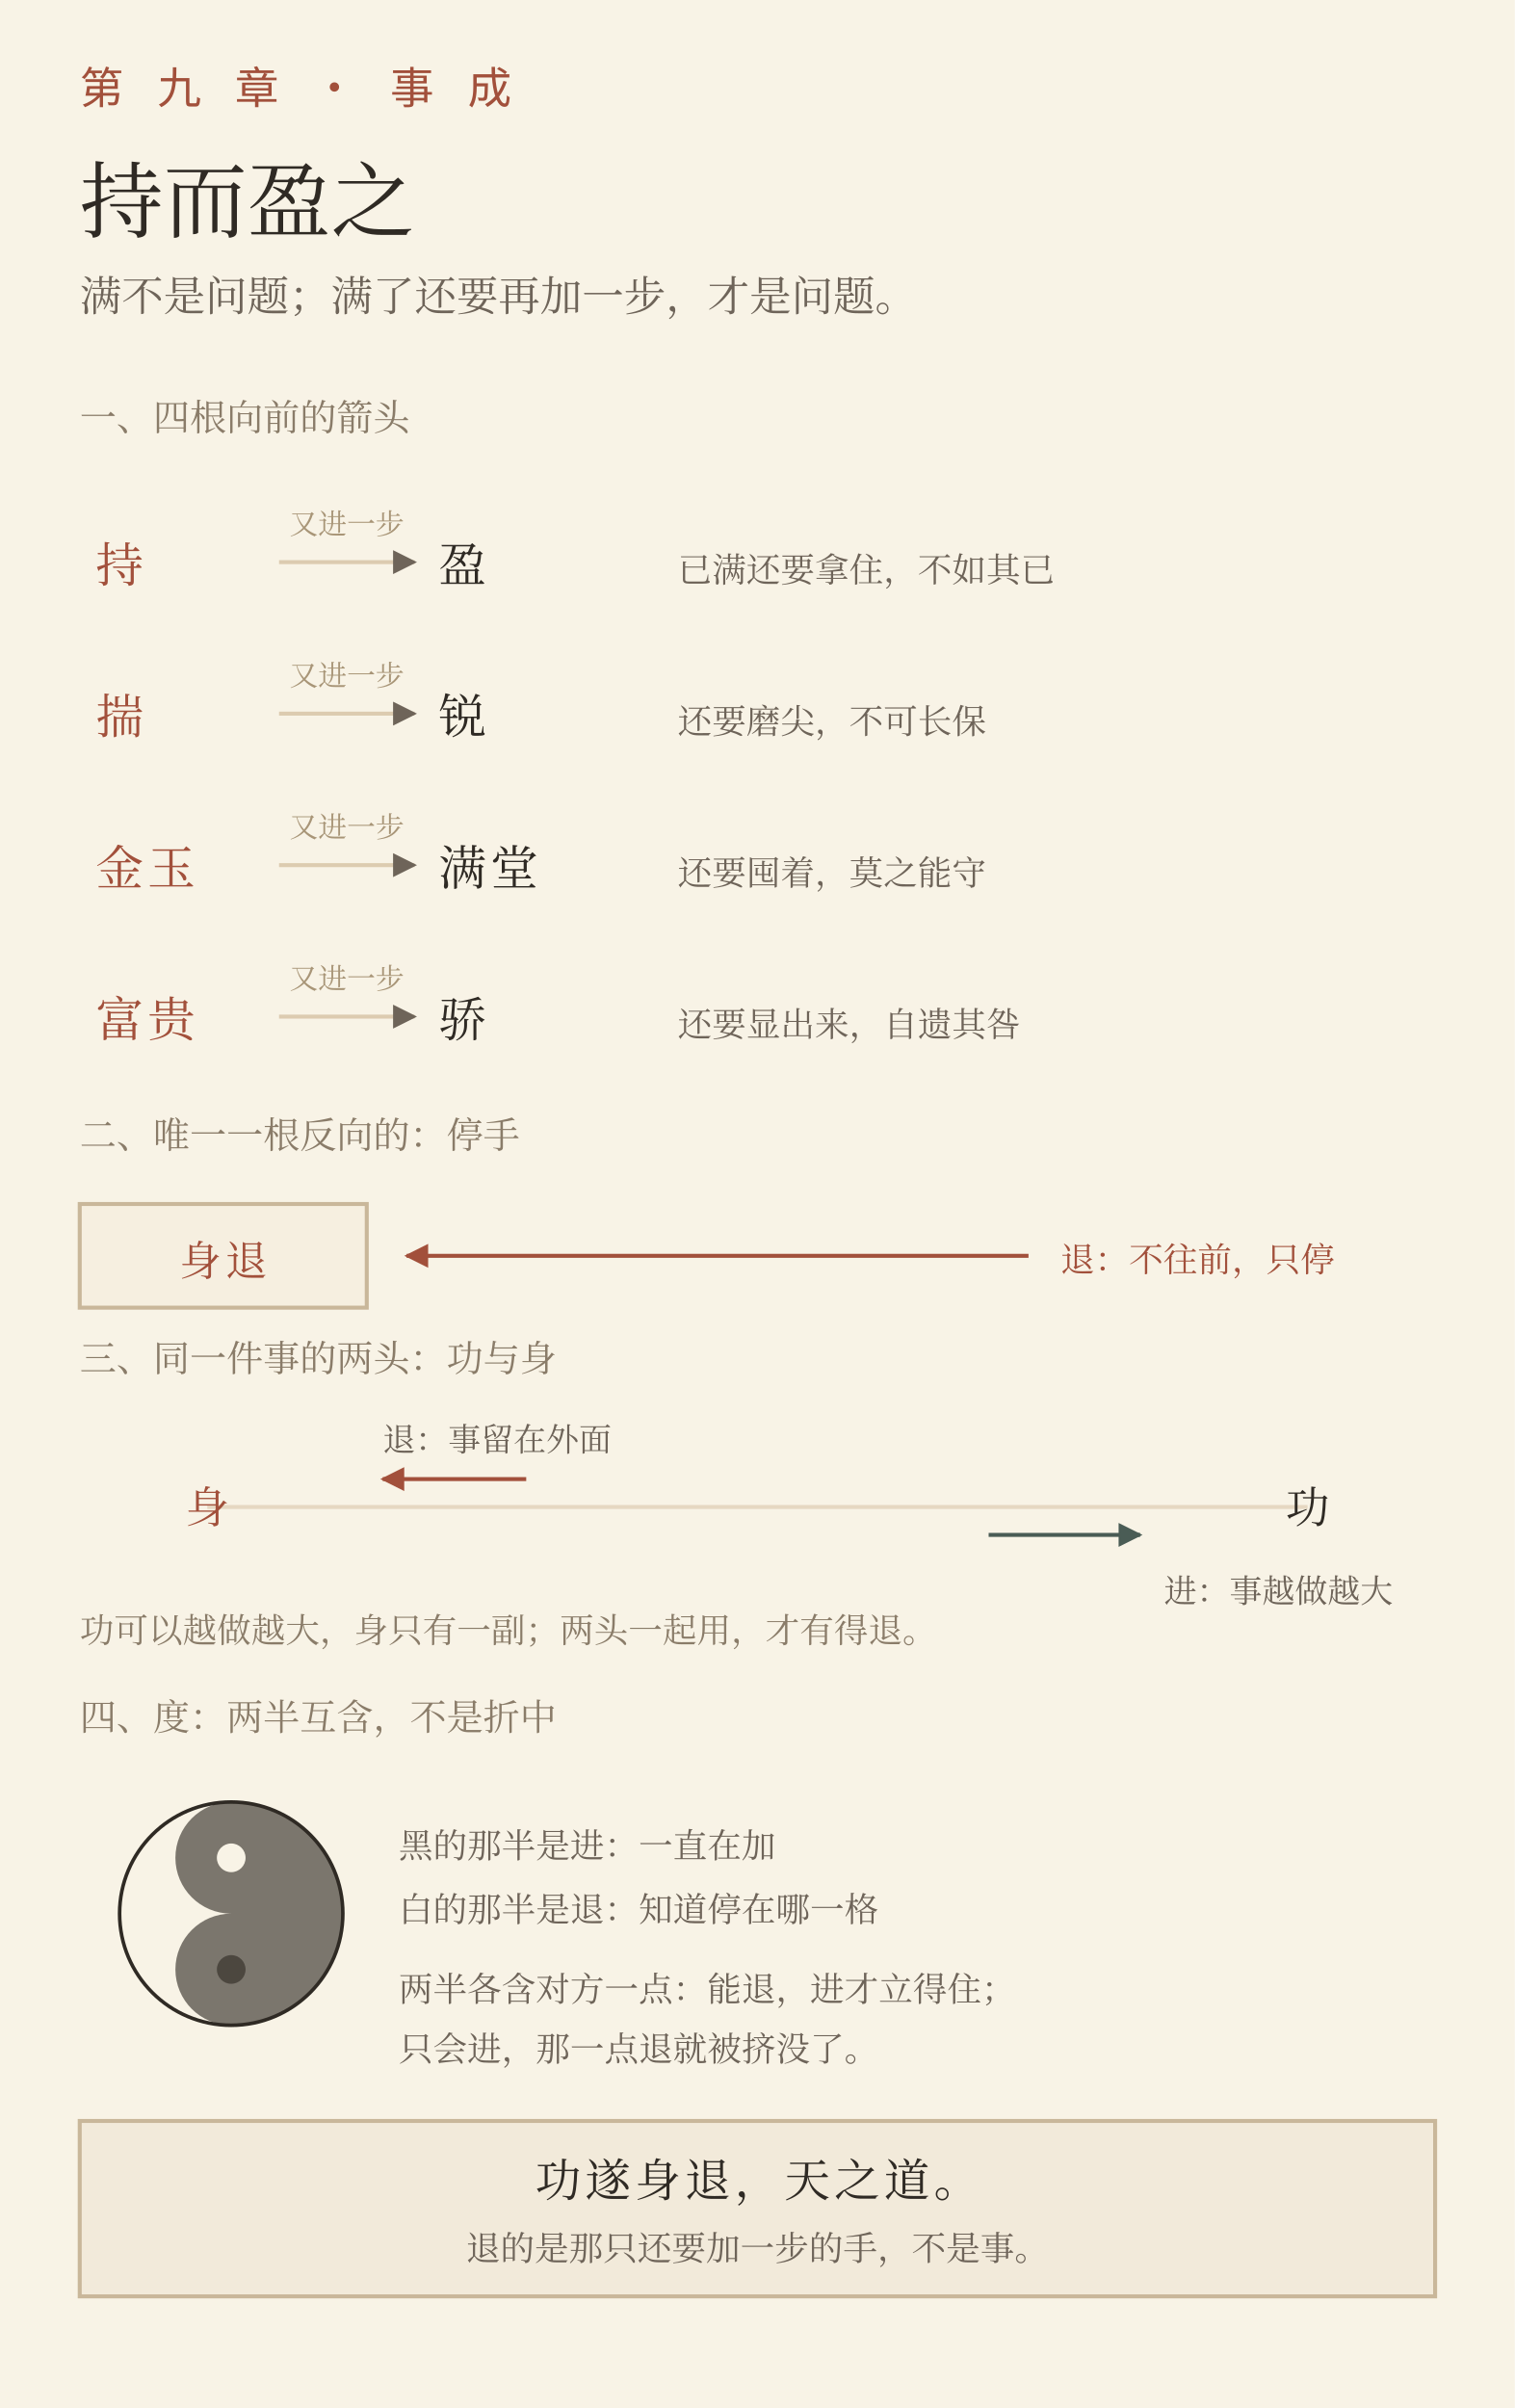
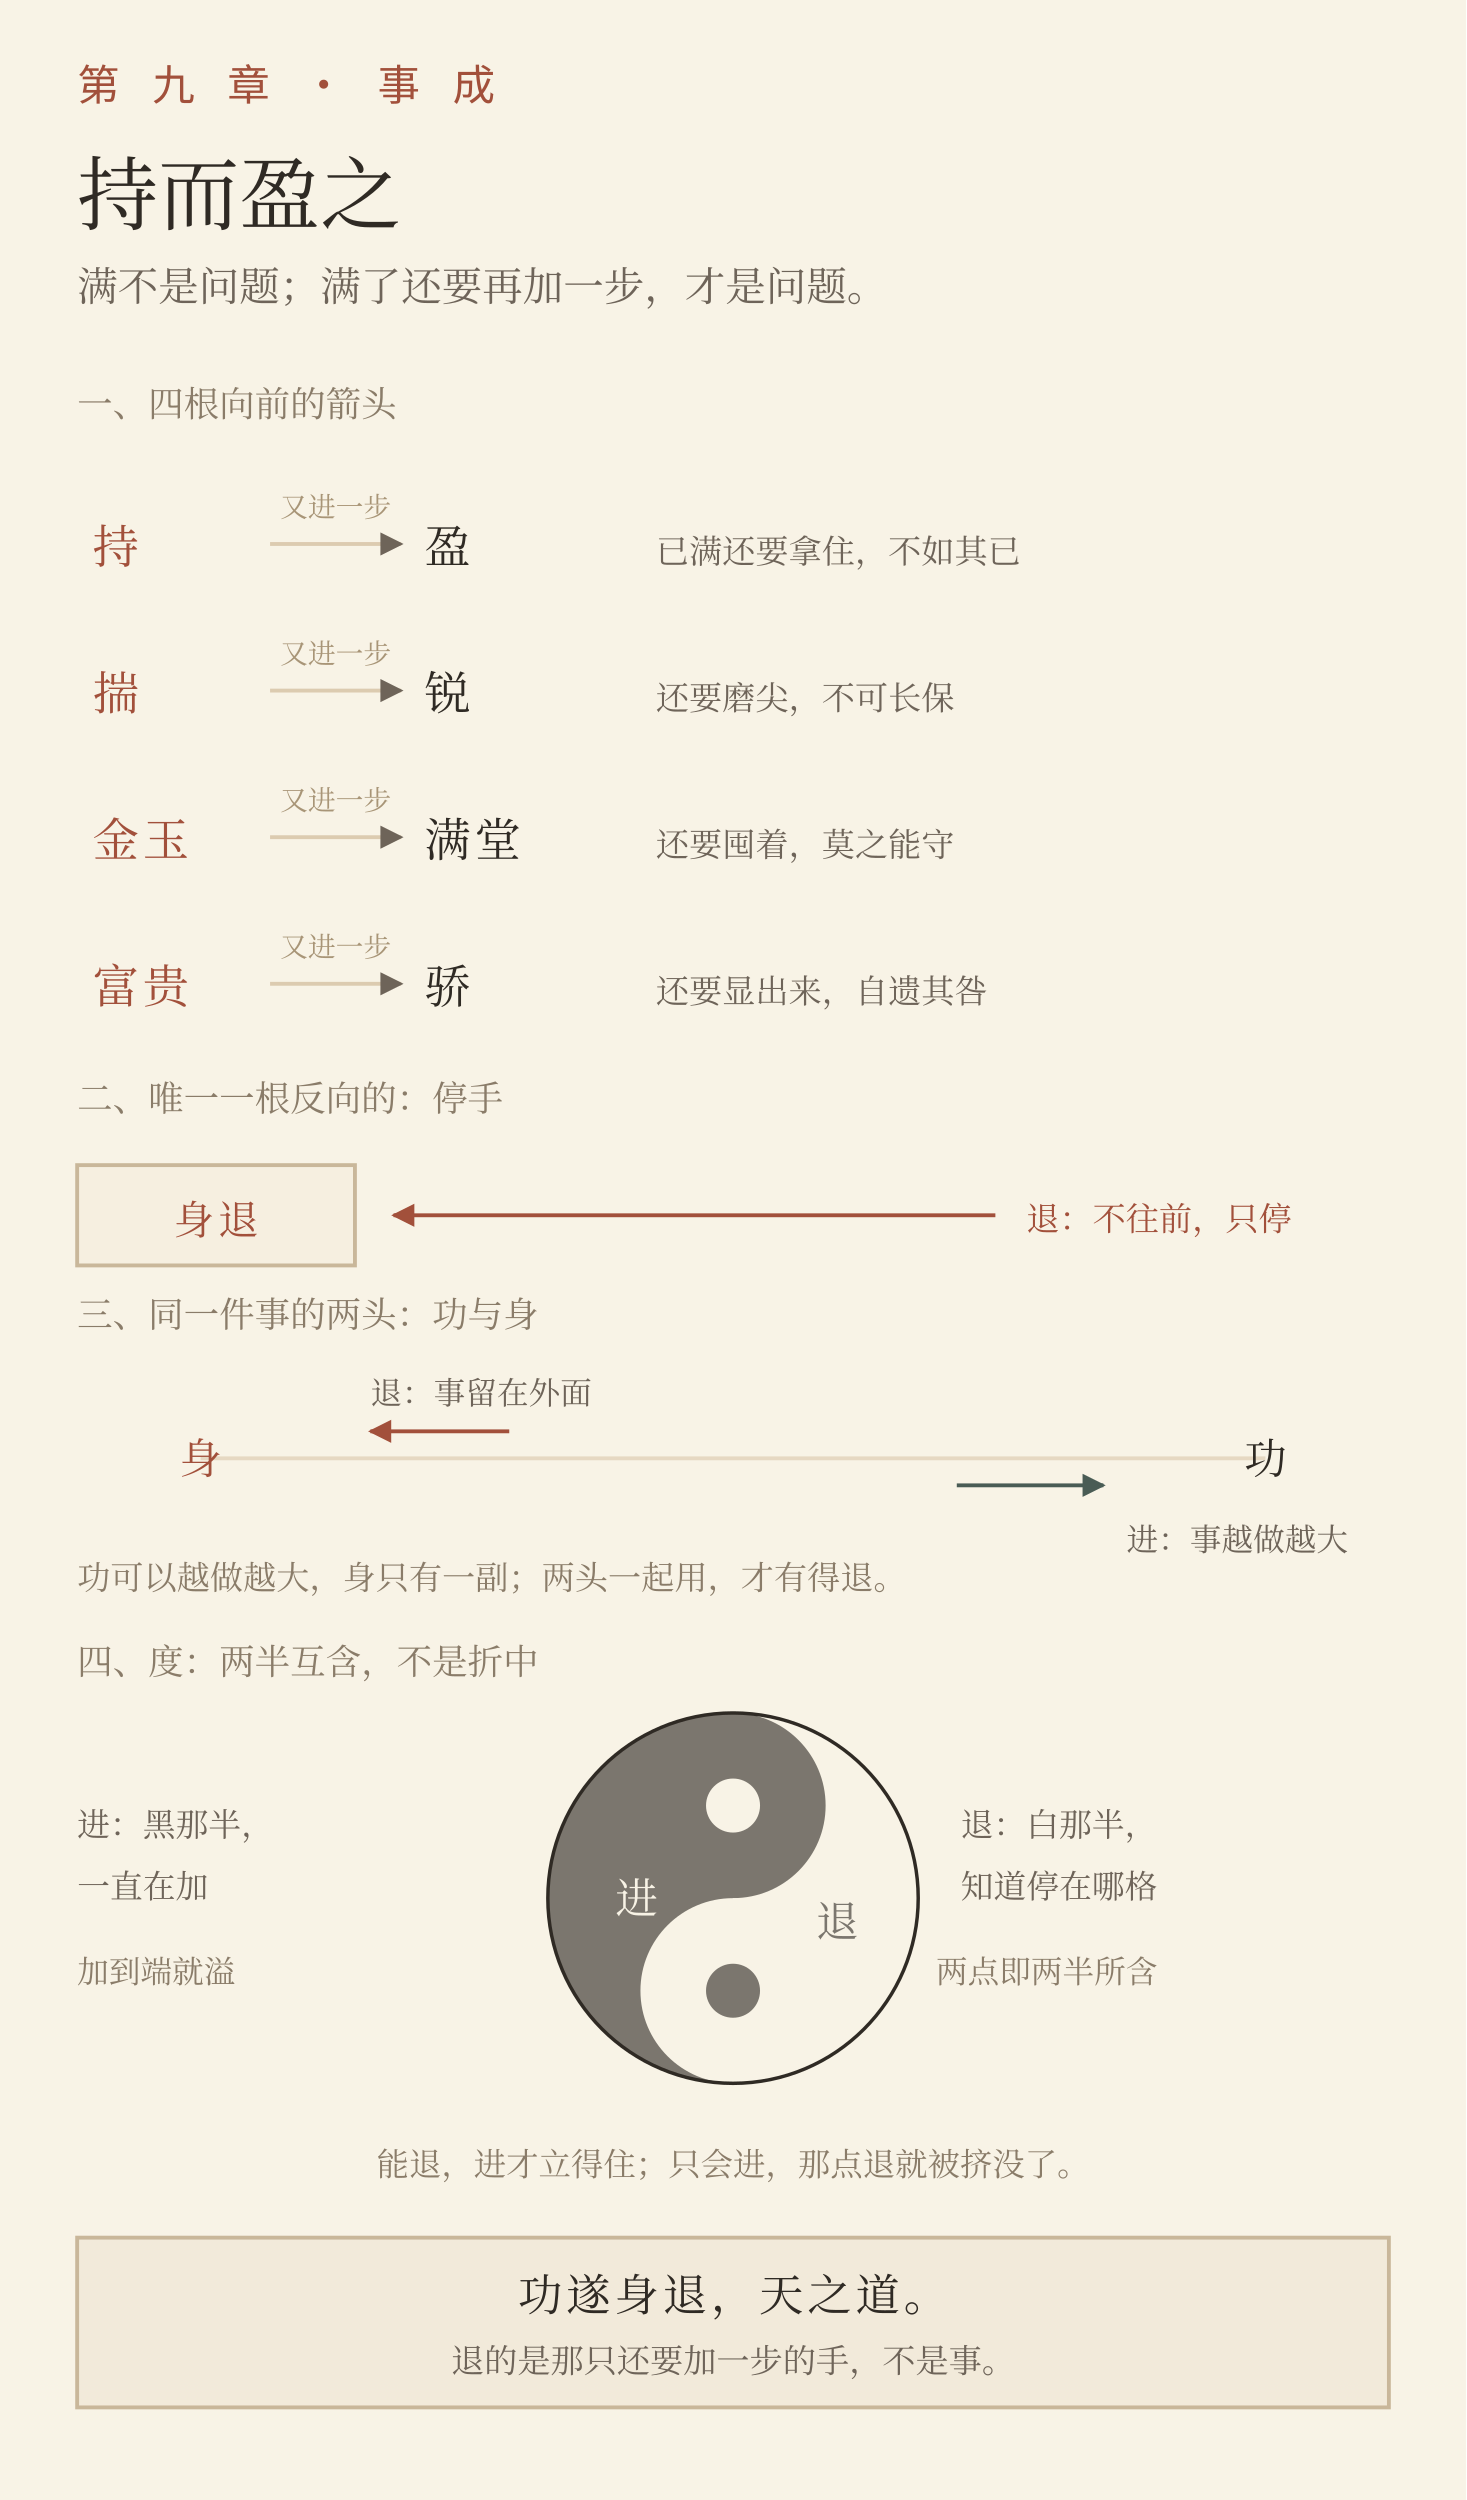
- <svg xmlns="http://www.w3.org/2000/svg" viewBox="0 0 380 604" role="img" aria-label="一根箭头＝一步；退，是唯一不往前的一步" font-family="'Noto Serif CJK SC','Noto Serif SC','Songti SC',serif">
+ <svg xmlns="http://www.w3.org/2000/svg" viewBox="0 0 380 648" role="img" aria-label="一根箭头＝一步；退，是唯一不往前的一步" font-family="'Noto Serif CJK SC','Noto Serif SC','Songti SC',serif">
  <defs>
    <marker id="arr" viewBox="0 0 10 10" refX="9" refY="5" markerWidth="6" markerHeight="6" orient="auto">
      <path d="M0 0 L10 5 L0 10 z" fill="#6E6459" />
    </marker>
    <marker id="arr2" viewBox="0 0 10 10" refX="9" refY="5" markerWidth="6" markerHeight="6" orient="auto">
      <path d="M0 0 L10 5 L0 10 z" fill="#4A5C55" />
    </marker>
    <marker id="arrL" viewBox="0 0 10 10" refX="1" refY="5" markerWidth="6" markerHeight="6" orient="auto">
      <path d="M10 0 L0 5 L10 10 z" fill="#4A5C55" />
    </marker>
    <marker id="arrS" viewBox="0 0 10 10" refX="9" refY="5" markerWidth="6" markerHeight="6" orient="auto">
      <path d="M0 0 L10 5 L0 10 z" fill="#A2503B" />
    </marker>
  </defs>
-   <rect x="0" y="0" width="380" height="604" fill="#F8F3E6" />
+   <rect x="0" y="0" width="380" height="648" fill="#F8F3E6" />
  <text x="20" y="26" font-size="11" fill="#A2503B" font-family="'Noto Sans CJK SC','Noto Sans SC',sans-serif" letter-spacing="3">第 九 章 · 事 成</text>
  <text x="20" y="58" font-size="21" fill="#2F2A24">持而盈之</text>
  <text x="20" y="78" font-size="10.5" fill="#6E6459">满不是问题；满了还要再加一步，才是问题。</text>
  <text x="20" y="108" font-size="9.2" fill="#8A7C69">一、四根向前的箭头</text>
  <text x="24" y="146" font-size="12" fill="#A2503B" letter-spacing="1">持</text>
  <line x1="70" y1="141" x2="104" y2="141" stroke="#DCCBB0" stroke-width="1" marker-end="url(#arr)" />
  <text x="87" y="134" font-size="7.2" fill="#A89577" text-anchor="middle">又进一步</text>
  <text x="110" y="146" font-size="12" fill="#2F2A24" letter-spacing="1">盈</text>
  <text x="170" y="146" font-size="8.6" fill="#6E6459">已满还要拿住，不如其已</text>
  <text x="24" y="184" font-size="12" fill="#A2503B" letter-spacing="1">揣</text>
  <line x1="70" y1="179" x2="104" y2="179" stroke="#DCCBB0" stroke-width="1" marker-end="url(#arr)" />
  <text x="87" y="172" font-size="7.2" fill="#A89577" text-anchor="middle">又进一步</text>
  <text x="110" y="184" font-size="12" fill="#2F2A24" letter-spacing="1">锐</text>
  <text x="170" y="184" font-size="8.6" fill="#6E6459">还要磨尖，不可长保</text>
  <text x="24" y="222" font-size="12" fill="#A2503B" letter-spacing="1">金玉</text>
  <line x1="70" y1="217" x2="104" y2="217" stroke="#DCCBB0" stroke-width="1" marker-end="url(#arr)" />
  <text x="87" y="210" font-size="7.2" fill="#A89577" text-anchor="middle">又进一步</text>
  <text x="110" y="222" font-size="12" fill="#2F2A24" letter-spacing="1">满堂</text>
  <text x="170" y="222" font-size="8.6" fill="#6E6459">还要囤着，莫之能守</text>
  <text x="24" y="260" font-size="12" fill="#A2503B" letter-spacing="1">富贵</text>
  <line x1="70" y1="255" x2="104" y2="255" stroke="#DCCBB0" stroke-width="1" marker-end="url(#arr)" />
  <text x="87" y="248" font-size="7.2" fill="#A89577" text-anchor="middle">又进一步</text>
  <text x="110" y="260" font-size="12" fill="#2F2A24" letter-spacing="1">骄</text>
  <text x="170" y="260" font-size="8.6" fill="#6E6459">还要显出来，自遗其咎</text>
  <text x="20" y="288" font-size="9.2" fill="#8A7C69">二、唯一一根反向的：停手</text>
  <rect x="20" y="302" width="72" height="26" fill="#F6EFE0" stroke="#C9B79A" stroke-width="1.0" />
  <text x="56" y="320" font-size="10.5" fill="#A2503B" text-anchor="middle" letter-spacing="1">身退</text>
  <line x1="258" y1="315" x2="102" y2="315" stroke="#A2503B" stroke-width="1" marker-end="url(#arrS)" />
  <text x="266" y="319" font-size="8.6" fill="#A2503B">退：不往前，只停</text>
  <text x="20" y="344" font-size="9.2" fill="#8A7C69">三、同一件事的两头：功与身</text>
  <line x1="52" y1="378" x2="328" y2="378" stroke="#E6D8C2" stroke-width="1" />
  <line x1="132" y1="371" x2="96" y2="371" stroke="#A2503B" stroke-width="1" marker-end="url(#arrS)" />
  <line x1="248" y1="385" x2="286" y2="385" stroke="#4A5C55" stroke-width="1" marker-end="url(#arr2)" />
  <text x="52" y="382" font-size="11" fill="#A2503B" text-anchor="middle" letter-spacing="1">身</text>
  <text x="328" y="382" font-size="11" fill="#2F2A24" text-anchor="middle" letter-spacing="1">功</text>
  <text x="96" y="364" font-size="8.2" fill="#6E6459">退：事留在外面</text>
  <text x="292" y="402" font-size="8.2" fill="#6E6459">进：事越做越大</text>
  <text x="20" y="412" font-size="8.6" fill="#8A7C69">功可以越做越大，身只有一副；两头一起用，才有得退。</text>
  <text x="20" y="434" font-size="9.2" fill="#8A7C69">四、度：两半互含，不是折中</text>
-   <circle cx="58" cy="480" r="28" fill="#F8F3E6" stroke="#2F2A24" stroke-width="0.9" />
-   <path d="M 58,452 A 28,28 0 0 1 58,508 A 14.0,14.0 0 0 1 58,480 A 14.0,14.0 0 0 1 58,452 Z" fill="#2F2A24" opacity="0.62" />
-   <circle cx="58" cy="466.0" r="3.6" fill="#F8F3E6" />
-   <circle cx="58" cy="494.0" r="3.6" fill="#2F2A24" opacity="0.62" />
-   <text x="100" y="466" font-size="8.6" fill="#6E6459">黑的那半是进：一直在加</text>
-   <text x="100" y="482" font-size="8.6" fill="#6E6459">白的那半是退：知道停在哪一格</text>
-   <text x="100" y="502" font-size="8.6" fill="#6E6459">两半各含对方一点：能退，进才立得住；</text>
-   <text x="100" y="517" font-size="8.6" fill="#6E6459">只会进，那一点退就被挤没了。</text>
-   <rect x="20" y="532" width="340" height="44" fill="#F2EADA" stroke="#C9B79A" stroke-width="1.0" />
-   <text x="190" y="551" font-size="11.5" fill="#2F2A24" text-anchor="middle" letter-spacing="1">功遂身退，天之道。</text>
-   <text x="190" y="567" font-size="8.6" fill="#6E6459" text-anchor="middle">退的是那只还要加一步的手，不是事。</text>
+   <circle cx="190" cy="492" r="48" fill="#7B766E" />
+   <path d="M 190,444 A 48,48 0 0 1 190,540 L 190,444 Z" fill="#F8F3E6" />
+   <circle cx="190" cy="468.0" r="24.0" fill="#7B766E" />
+   <circle cx="190" cy="516.0" r="24.0" fill="#F8F3E6" />
+   <circle cx="190" cy="492" r="48" fill="none" stroke="#2F2A24" stroke-width="0.9" />
+   <circle cx="190" cy="468.0" r="7" fill="#F8F3E6" />
+   <circle cx="190" cy="516.0" r="7" fill="#7B766E" />
+   <text x="165" y="496" font-size="11" fill="#F8F3E6" text-anchor="middle" letter-spacing="1">进</text>
+   <text x="217" y="502" font-size="11" fill="#7B766E" text-anchor="middle" letter-spacing="1">退</text>
+   <text x="20" y="476" font-size="8.5" fill="#6E6459">进：黑那半，</text>
+   <text x="20" y="492" font-size="8.5" fill="#6E6459">一直在加</text>
+   <text x="20" y="514" font-size="8.2" fill="#8A7C69">加到端就溢</text>
+   <text x="300" y="476" font-size="8.5" fill="#6E6459" text-anchor="end">退：白那半，</text>
+   <text x="300" y="492" font-size="8.5" fill="#6E6459" text-anchor="end">知道停在哪格</text>
+   <text x="300" y="514" font-size="8.2" fill="#8A7C69" text-anchor="end">两点即两半所含</text>
+   <text x="190" y="564" font-size="8.4" fill="#8A7C69" text-anchor="middle">能退，进才立得住；只会进，那点退就被挤没了。</text>
+   <rect x="20" y="580" width="340" height="44" fill="#F2EADA" stroke="#C9B79A" stroke-width="1.0" />
+   <text x="190" y="599" font-size="11.5" fill="#2F2A24" text-anchor="middle" letter-spacing="1">功遂身退，天之道。</text>
+   <text x="190" y="615" font-size="8.6" fill="#6E6459" text-anchor="middle">退的是那只还要加一步的手，不是事。</text>
</svg>
